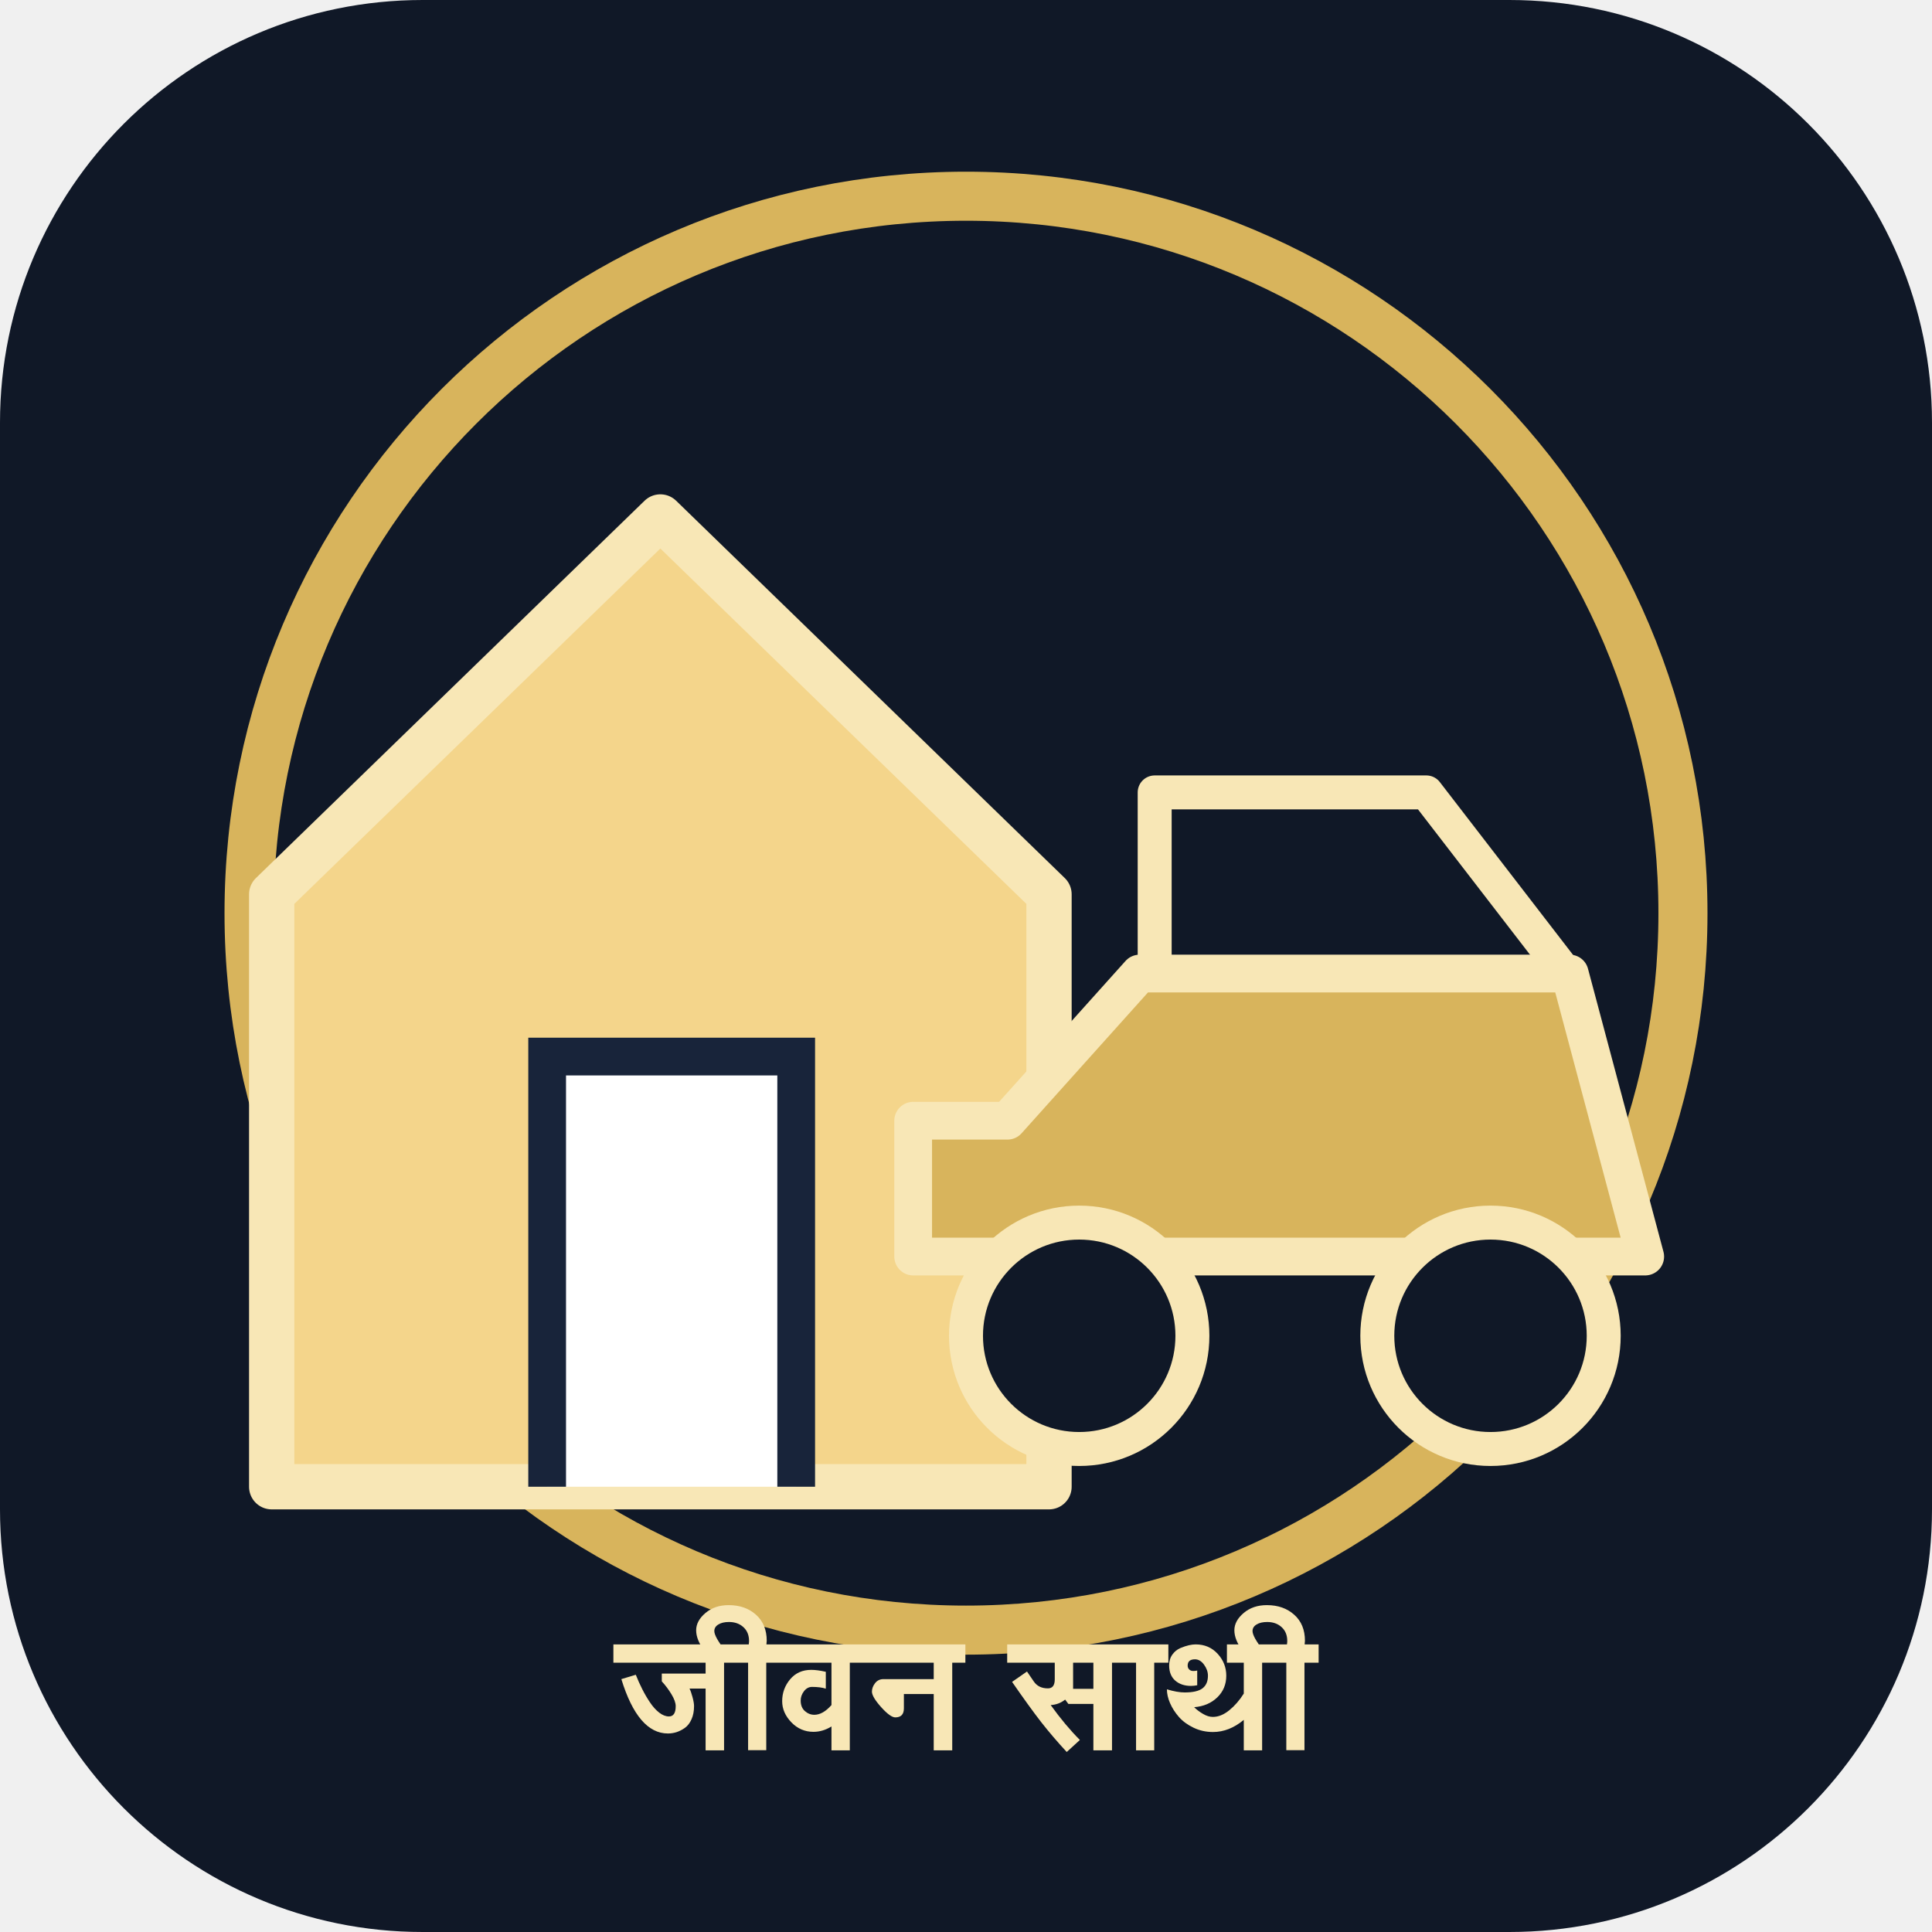
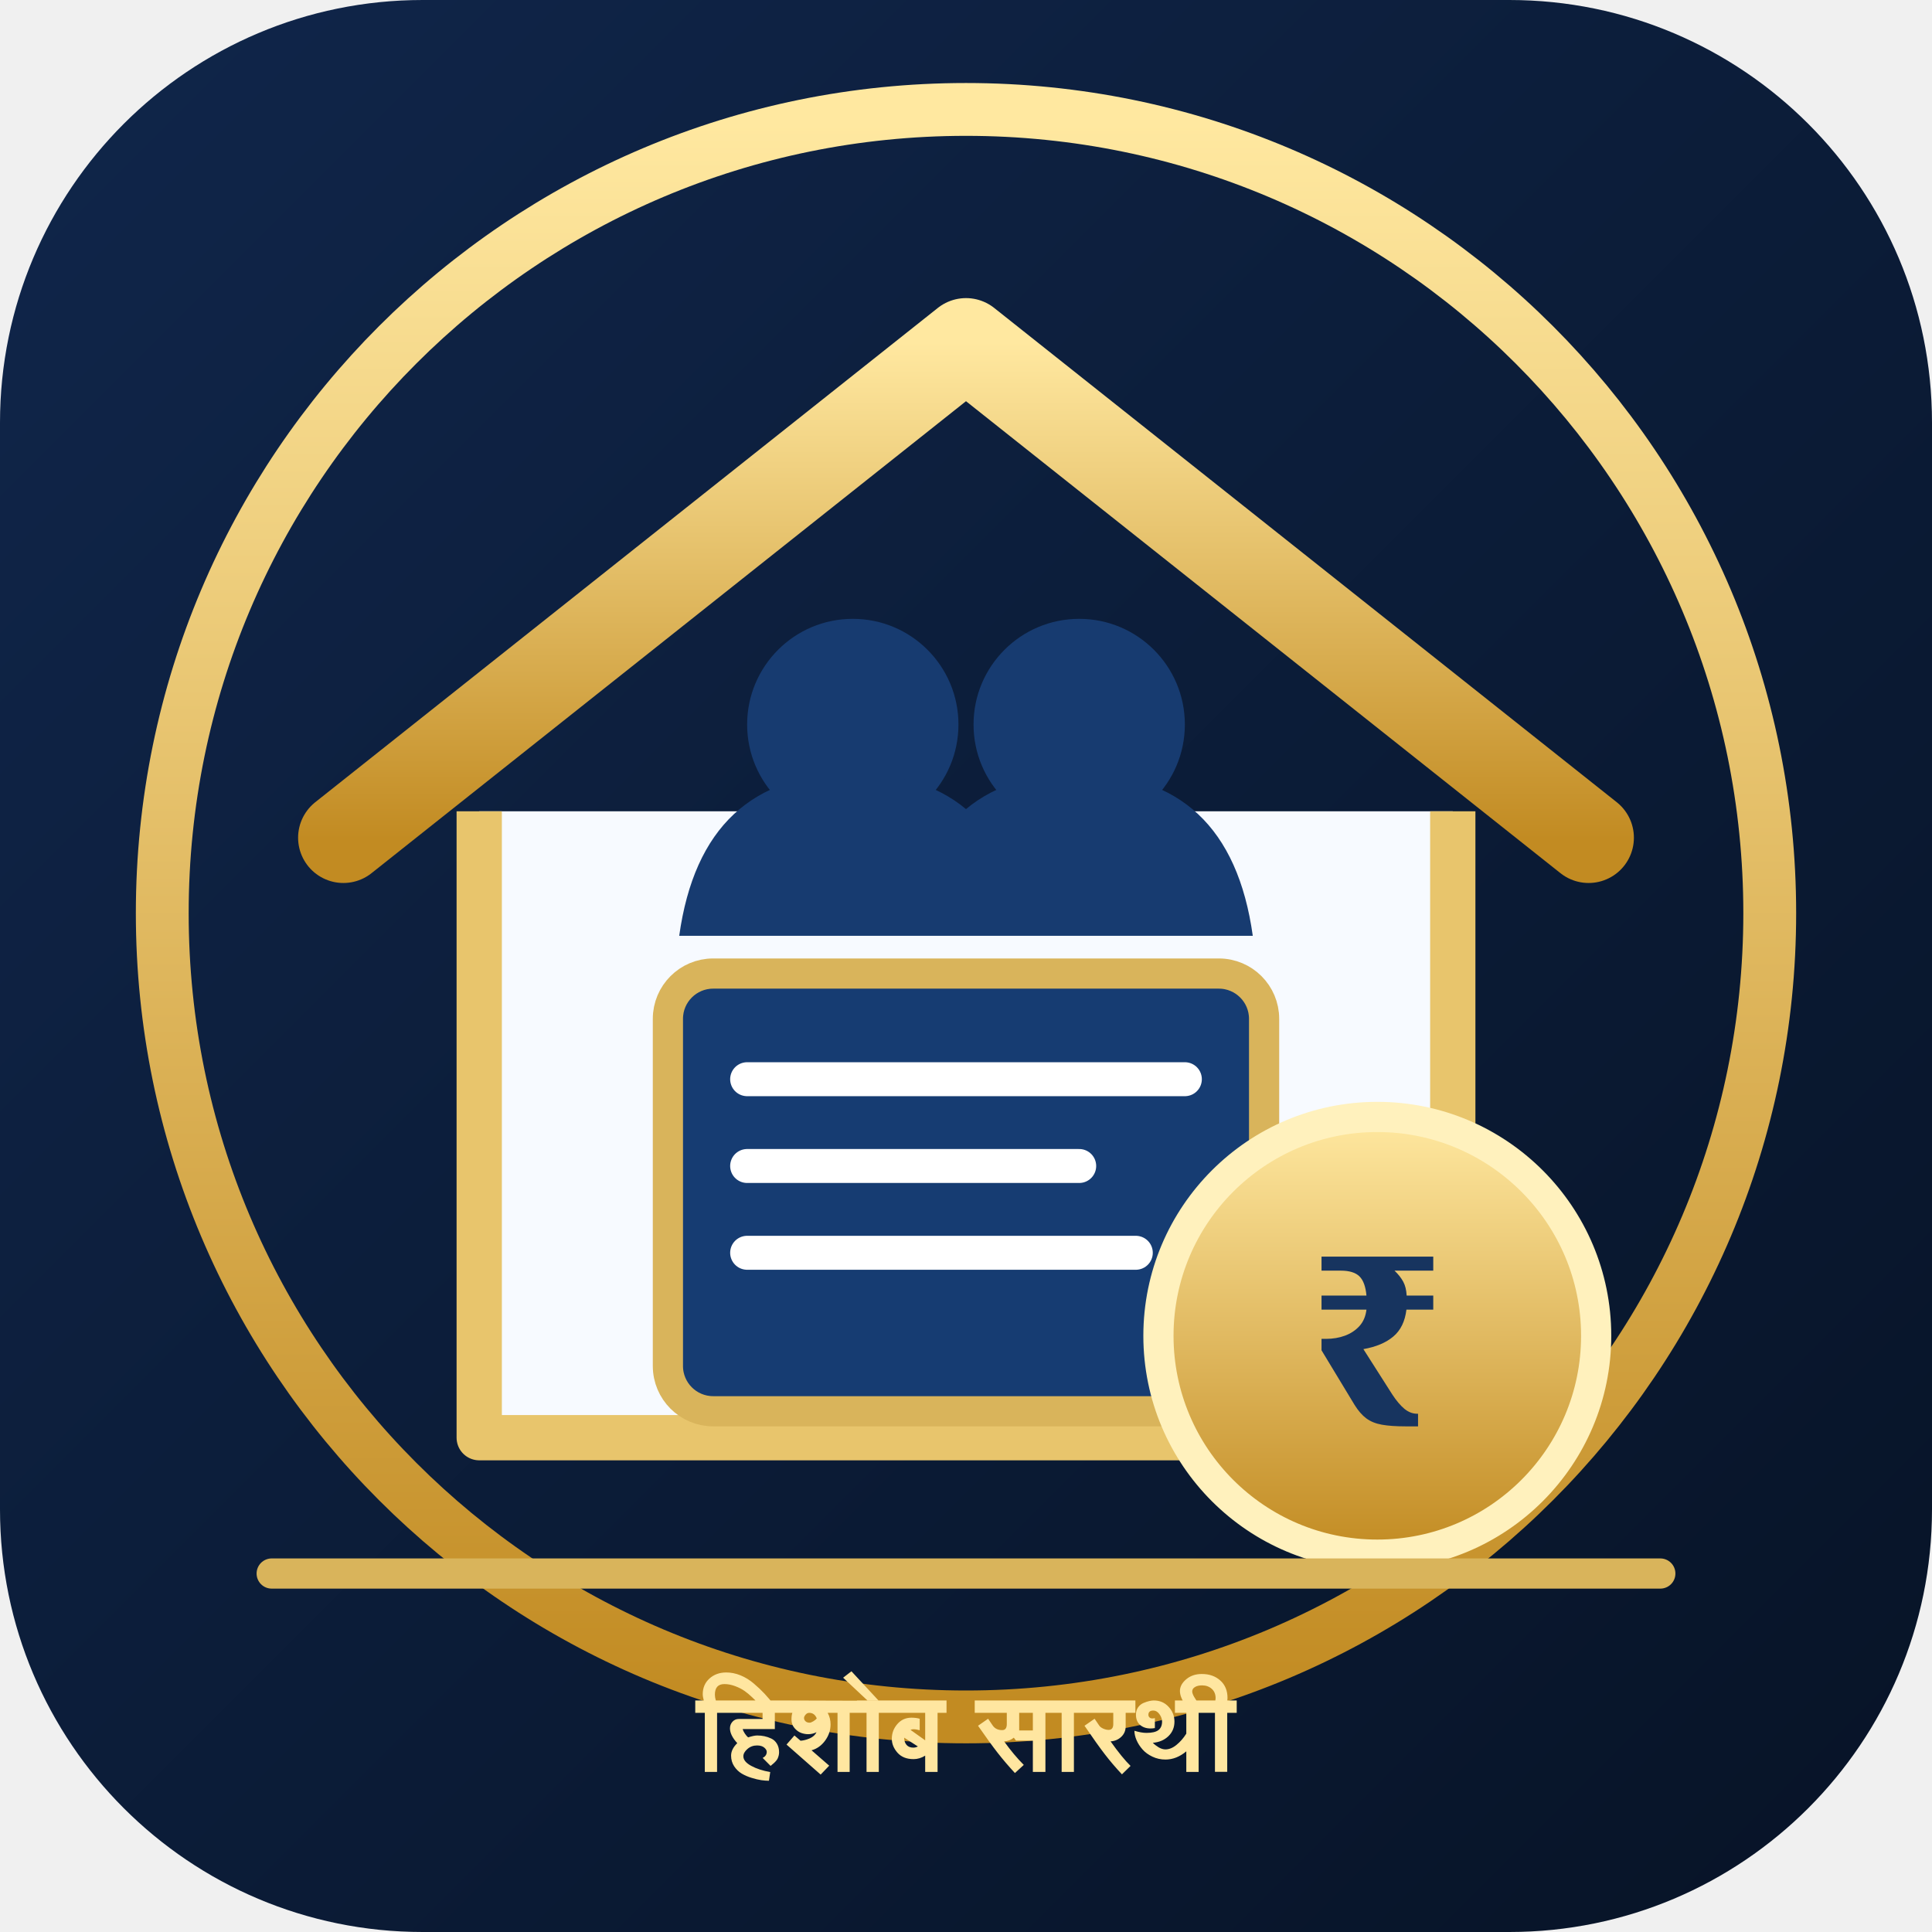
<svg xmlns="http://www.w3.org/2000/svg" viewBox="0 0 512 512">
-   <rect width="512" height="512" rx="112" fill="#101827" />
-   <circle cx="256" cy="242" r="190" fill="none" stroke="#d8b45c" stroke-width="13" />
-   <path d="M72 237 175 137l103 100v157H72z" fill="#f4d58b" stroke="#f8e7b6" stroke-width="12" stroke-linejoin="round" />
-   <path d="M145 394V280h66v114" fill="#fff" stroke="#18243a" stroke-width="10" />
-   <path d="M242 333h194l-20-75H302l-35 39h-25z" fill="#d8b45c" stroke="#f8e7b6" stroke-width="10" stroke-linejoin="round" />
-   <path d="M306 258v-48h72l37 48" fill="none" stroke="#f8e7b6" stroke-width="9" stroke-linejoin="round" />
-   <circle cx="286" cy="354" r="30" fill="#101827" stroke="#f8e7b6" stroke-width="9" />
-   <circle cx="395" cy="354" r="30" fill="#101827" stroke="#f8e7b6" stroke-width="9" />
-   <text x="256" y="463" text-anchor="middle" font-family="sans-serif" font-size="43" font-weight="700" fill="#f8e7b6">जीवन साथी</text>
+   <defs>
+     <linearGradient id="bg" x2="1" y2="1">
+       <stop stop-color="#10264b" />
+       <stop offset="1" stop-color="#071326" />
+     </linearGradient>
+     <linearGradient id="gold" x2="0" y2="1">
+       <stop stop-color="#ffe8a0" />
+       <stop offset="1" stop-color="#c28b22" />
+     </linearGradient>
+   </defs>
+   <rect width="512" height="512" rx="112" fill="url(#bg)" />
+   <circle cx="256" cy="242" r="213" fill="none" stroke="url(#gold)" stroke-width="14" />
+   <path d="M91 222 256 91l165 131" fill="none" stroke="url(#gold)" stroke-width="24" stroke-linecap="round" stroke-linejoin="round" />
+   <path d="M127 215v166h258V215" fill="#f7faff" stroke="#e8c56c" stroke-width="12" stroke-linejoin="round" />
+   <rect x="177" y="258" width="158" height="116" rx="12" fill="#163c72" stroke="#d9b45b" stroke-width="8" />
+   <path d="M198 286h116M198 309h88M198 332h103" stroke="#fff" stroke-width="9" stroke-linecap="round" />
+   <circle cx="226" cy="192" r="28" fill="#173b70" />
+   <circle cx="286" cy="192" r="28" fill="#173b70" />
+   <path d="M180 248q6-43 46-43t46 43M240 248q6-43 46-43t46 43" fill="#173b70" />
+   <circle cx="365" cy="354" r="58" fill="url(#gold)" stroke="#fff1bd" stroke-width="8" />
+   <text x="365" y="378" text-anchor="middle" font-size="63" font-weight="bold" fill="#17345f">₹</text>
+   <path d="M72 417h368" stroke="#d9b45b" stroke-width="8" stroke-linecap="round" />
+   <text x="256" y="469" text-anchor="middle" font-family="sans-serif" font-size="29" font-weight="bold" fill="#ffe6a0">हिशोब सारथी</text>
</svg>
